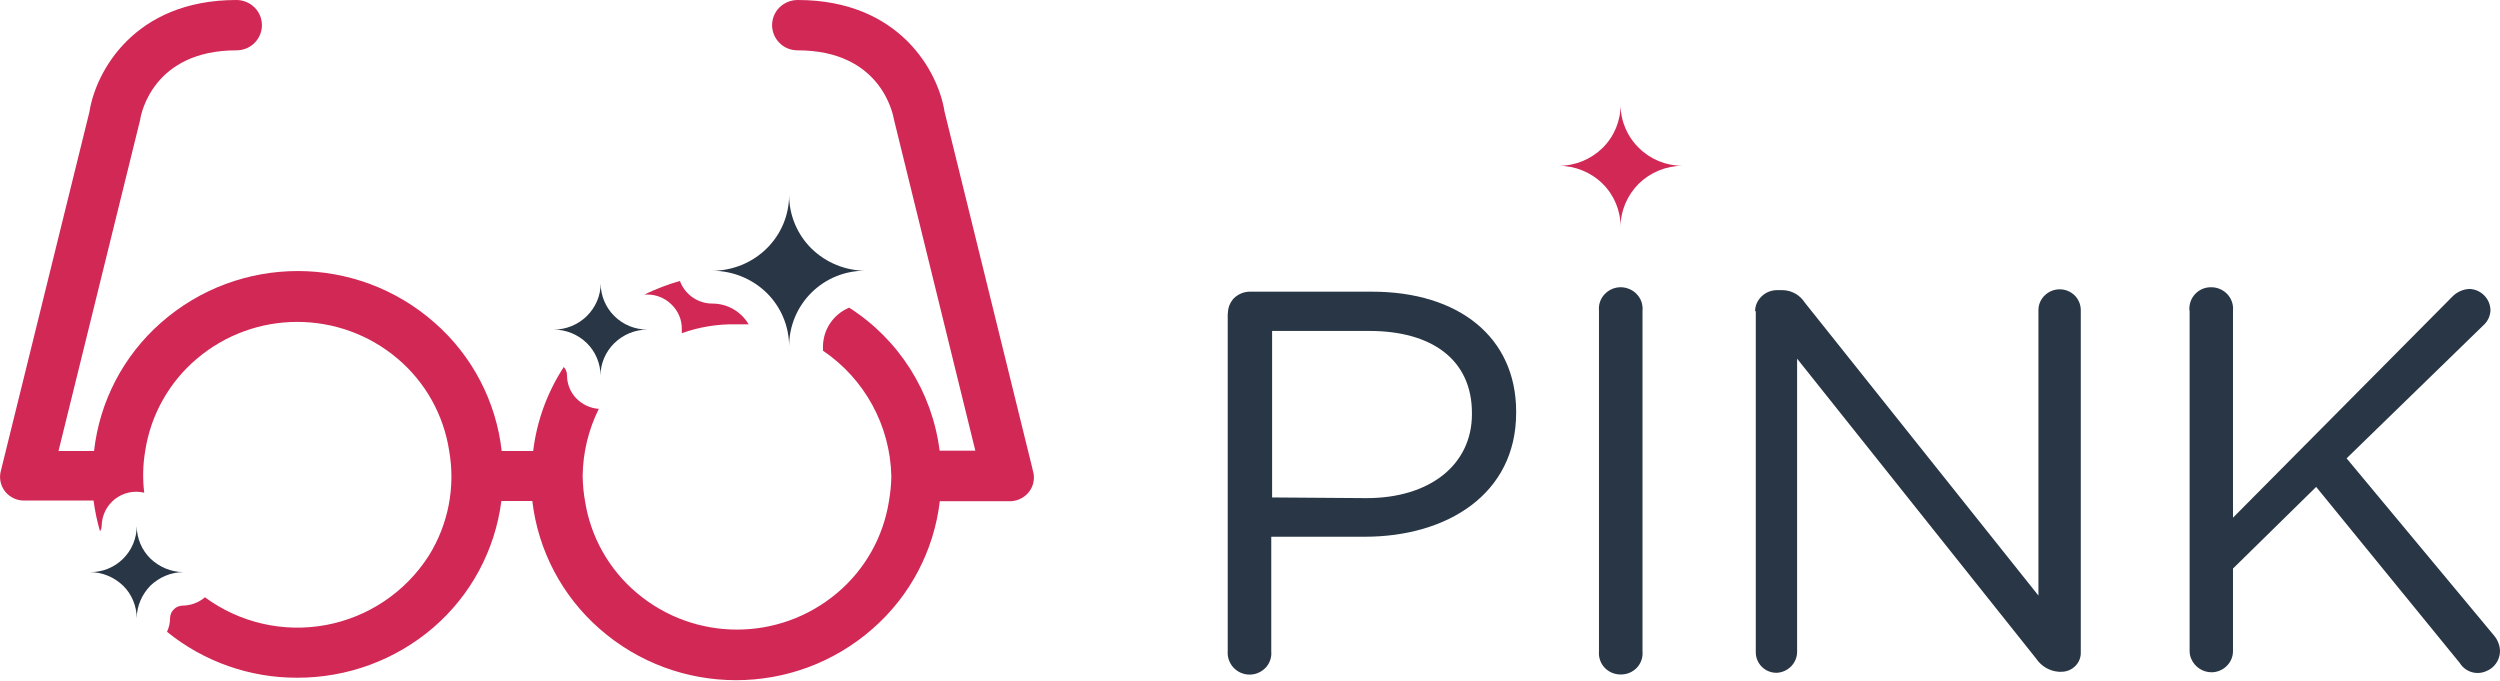
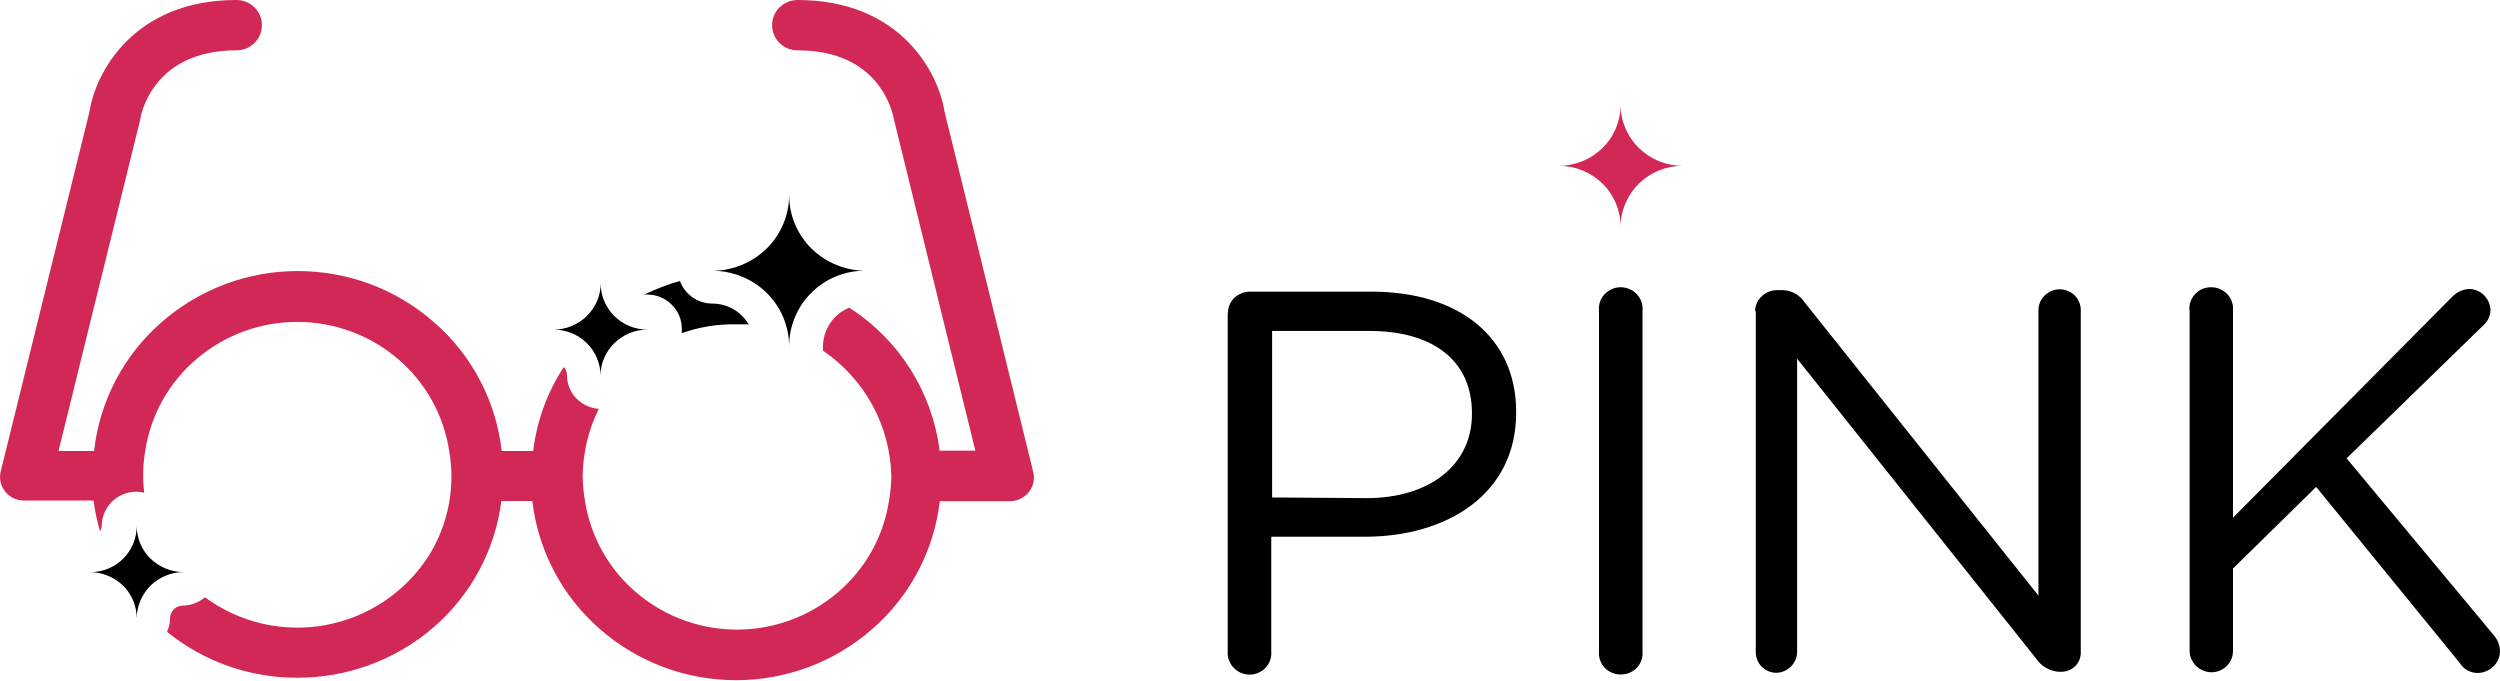
- <svg xmlns="http://www.w3.org/2000/svg" width="147" height="40" fill="none">
-   <path d="M72.2 18.43c0-.34.13-.66.36-.9.24-.23.56-.37.9-.38h7.21c5.11 0 8.48 2.68 8.48 7.06v.06c0 4.8-4.08 7.29-8.9 7.29h-5.5v6.73a1.24 1.24 0 0 1-.33.97 1.29 1.29 0 0 1-1.46.3 1.29 1.29 0 0 1-.7-.75 1.24 1.24 0 0 1-.07-.52V18.43Zm8.15 10.86c3.75 0 6.2-1.98 6.2-4.94v-.06c0-3.18-2.41-4.83-6.02-4.83H74.8v9.79l5.55.04Z" fill="#283645" />
-   <path d="M94.02 18.27a1.24 1.24 0 0 1 .33-.97 1.29 1.29 0 0 1 1.47-.3 1.29 1.29 0 0 1 .7.75c.05.17.08.34.06.52v20.02a1.25 1.25 0 0 1-.33.97 1.29 1.29 0 0 1-.95.4 1.3 1.3 0 0 1-.95-.4 1.26 1.26 0 0 1-.33-.97V18.27Z" fill="#283645" />
-   <path d="M103.2 18.3c0-.33.14-.64.38-.87.23-.23.55-.36.88-.37h.36a1.58 1.58 0 0 1 1.3.73l13.74 17.23V18.24c0-.33.13-.64.37-.87a1.26 1.26 0 0 1 1.76 0c.23.23.36.54.36.87v20.1a1.09 1.09 0 0 1-.32.82 1.15 1.15 0 0 1-.84.34h-.13a1.74 1.74 0 0 1-1.33-.77l-14.06-17.64v17.24c0 .32-.13.62-.35.85-.23.23-.53.37-.86.38a1.21 1.21 0 0 1-1.22-1.23V18.3h-.04Z" fill="#283645" />
-   <path d="M128.74 18.27a1.26 1.26 0 0 1 1.28-1.38 1.3 1.3 0 0 1 .95.41 1.25 1.25 0 0 1 .33.97v12.17l12.9-13a1.5 1.5 0 0 1 1-.45 1.28 1.28 0 0 1 1.24 1.25 1.24 1.24 0 0 1-.42.89l-8.04 7.82 8.67 10.42c.22.26.35.6.35.93a1.28 1.28 0 0 1-.85 1.18 1.23 1.23 0 0 1-1.51-.49l-8.45-10.36-4.89 4.8v4.84a1.22 1.22 0 0 1-.37.89 1.27 1.27 0 0 1-.9.37 1.3 1.3 0 0 1-1.18-.78c-.07-.15-.1-.31-.1-.48v-20h-.01Z" fill="#283645" />
+ <svg xmlns="http://www.w3.org/2000/svg" id="pink-footer" width="147" height="40" fill="currentColor">
+   <path d="M72.2 18.43c0-.34.13-.66.36-.9.24-.23.56-.37.9-.38h7.21c5.11 0 8.48 2.68 8.48 7.06v.06c0 4.8-4.08 7.29-8.9 7.29h-5.5v6.73a1.24 1.24 0 0 1-.33.97 1.29 1.29 0 0 1-1.46.3 1.29 1.29 0 0 1-.7-.75 1.24 1.24 0 0 1-.07-.52V18.43Zm8.15 10.86c3.75 0 6.2-1.98 6.2-4.94v-.06c0-3.18-2.41-4.83-6.02-4.83H74.8v9.79l5.55.04Z" fill="currentColor" />
+   <path d="M94.02 18.27a1.24 1.24 0 0 1 .33-.97 1.29 1.29 0 0 1 1.47-.3 1.29 1.29 0 0 1 .7.75c.05.17.08.34.06.52v20.02a1.25 1.25 0 0 1-.33.97 1.29 1.29 0 0 1-.95.4 1.3 1.3 0 0 1-.95-.4 1.26 1.26 0 0 1-.33-.97V18.27Z" fill="currentColor" />
+   <path d="M103.2 18.3c0-.33.14-.64.38-.87.23-.23.55-.36.88-.37h.36a1.58 1.58 0 0 1 1.3.73l13.74 17.23V18.24c0-.33.13-.64.37-.87a1.26 1.26 0 0 1 1.76 0c.23.23.36.54.36.87v20.1a1.09 1.09 0 0 1-.32.82 1.15 1.15 0 0 1-.84.34h-.13a1.74 1.74 0 0 1-1.33-.77l-14.06-17.64v17.24c0 .32-.13.62-.35.85-.23.23-.53.37-.86.38a1.21 1.21 0 0 1-1.22-1.23V18.3h-.04Z" fill="currentColor" />
+   <path d="M128.74 18.27a1.26 1.26 0 0 1 1.28-1.38 1.3 1.3 0 0 1 .95.41 1.25 1.25 0 0 1 .33.97v12.17l12.9-13a1.5 1.5 0 0 1 1-.45 1.28 1.28 0 0 1 1.24 1.25 1.24 1.24 0 0 1-.42.89l-8.04 7.82 8.67 10.42c.22.26.35.6.35.93a1.28 1.28 0 0 1-.85 1.18 1.23 1.23 0 0 1-1.51-.49l-8.45-10.36-4.89 4.8v4.84a1.22 1.22 0 0 1-.37.89 1.27 1.27 0 0 1-.9.37 1.3 1.3 0 0 1-1.18-.78c-.07-.15-.1-.31-.1-.48v-20h-.01Z" fill="currentColor" />
  <path d="M98.94 9.75c-.97 0-1.9-.38-2.57-1.05a3.55 3.55 0 0 1-1.08-2.53c0 .95-.38 1.86-1.06 2.53a3.67 3.67 0 0 1-2.57 1.05c.96 0 1.89.38 2.57 1.05a3.55 3.55 0 0 1 1.06 2.53c0-.95.4-1.86 1.07-2.53a3.69 3.69 0 0 1 2.58-1.05Z" fill="#D22856" />
-   <path d="M43.29 19.07h.73a2.47 2.47 0 0 0-2.14-1.22 2.03 2.03 0 0 1-1.9-1.33c-.72.2-1.42.48-2.1.8h.2a2 2 0 0 1 1.41.59c.38.37.6.87.6 1.4v.28a8.97 8.97 0 0 1 3.2-.52Z" fill="#D22856" />
+   <path d="M43.29 19.07h.73a2.47 2.47 0 0 0-2.14-1.22 2.03 2.03 0 0 1-1.9-1.33c-.72.2-1.42.48-2.1.8h.2a2 2 0 0 1 1.41.59c.38.37.6.87.6 1.4v.28a8.97 8.97 0 0 1 3.2-.52Z" fill="currentColor" />
  <path d="M60.73 27.65 55.54 6.57C55.18 4.25 52.93 0 46.9 0c-.4 0-.78.16-1.06.43a1.47 1.47 0 0 0 0 2.1c.28.28.66.43 1.06.43 4.87 0 5.6 3.69 5.67 4.09l4.78 19.45h-2.1a11.72 11.72 0 0 0-5.32-8.41 2.5 2.5 0 0 0-1.54 2.27 2 2 0 0 1 0 .26 9.15 9.15 0 0 1 4.02 7.37c0 .5-.06 1-.14 1.48a8.85 8.85 0 0 1-3.05 5.4 9.13 9.13 0 0 1-11.77 0 8.85 8.85 0 0 1-3.05-5.4 9.03 9.03 0 0 1-.14-1.48 9.1 9.1 0 0 1 .95-3.95c-.5-.03-.98-.26-1.33-.62a1.96 1.96 0 0 1-.54-1.35.7.7 0 0 0-.19-.49 11.57 11.57 0 0 0-1.8 4.94H29.5a11.78 11.78 0 0 0-3.94-7.54 12.17 12.17 0 0 0-16.1 0 11.78 11.78 0 0 0-3.93 7.54H3.44l4.8-19.47c.05-.4.8-4.09 5.66-4.09.4 0 .78-.15 1.06-.43a1.47 1.47 0 0 0 0-2.1A1.52 1.52 0 0 0 13.9 0C7.87 0 5.62 4.25 5.26 6.57L.06 27.65A1.38 1.38 0 0 0 .3 28.9a1.42 1.42 0 0 0 1.2.53h4c.08.61.21 1.22.38 1.81.07-.1.1-.23.1-.35a2.03 2.03 0 0 1 2.5-1.92 8.54 8.54 0 0 1 .06-2.47 8.85 8.85 0 0 1 3.04-5.41 9.13 9.13 0 0 1 11.8 0 8.85 8.85 0 0 1 3.03 5.41 8.78 8.78 0 0 1-1.2 6.18 9.17 9.17 0 0 1-13.16 2.44c-.36.31-.82.48-1.3.49-.2 0-.4.08-.53.22a.73.73 0 0 0-.22.52c0 .27-.06.54-.18.8a12.09 12.09 0 0 0 7.64 2.7c2.95.01 5.8-1.04 8.02-2.95a11.79 11.79 0 0 0 4-7.44h1.82c.34 2.9 1.74 5.57 3.95 7.51a12.17 12.17 0 0 0 16.06 0 11.78 11.78 0 0 0 3.95-7.5h4.02a1.44 1.44 0 0 0 1.22-.54 1.38 1.38 0 0 0 .22-1.3Z" fill="#D22856" />
-   <path d="M50.92 15.92a4.58 4.58 0 0 1-3.2-1.3 4.43 4.43 0 0 1-1.32-3.14 4.4 4.4 0 0 1-1.33 3.14c-.84.83-2 1.3-3.19 1.3 1.2 0 2.35.47 3.2 1.3a4.42 4.42 0 0 1 1.32 3.14 4.44 4.44 0 0 1 4.52-4.44Z" fill="#283645" />
-   <path d="M38.07 19.38c-.73 0-1.43-.28-1.95-.8a2.7 2.7 0 0 1-.8-1.91c0 .72-.3 1.4-.81 1.91-.52.51-1.22.8-1.95.8.73 0 1.43.29 1.95.8.51.5.8 1.2.8 1.9 0-.71.3-1.4.81-1.9.52-.51 1.22-.8 1.95-.8Z" fill="#283645" />
-   <path d="M10.79 33.64c-.73 0-1.43-.3-1.95-.8a2.7 2.7 0 0 1-.8-1.91 2.71 2.71 0 0 1-2.75 2.71c.73 0 1.43.3 1.95.8.51.5.8 1.2.8 1.92 0-.72.3-1.4.8-1.92.52-.5 1.22-.8 1.95-.8Z" fill="#283645" />
+   <path d="M50.92 15.92a4.58 4.58 0 0 1-3.2-1.3 4.43 4.43 0 0 1-1.32-3.14 4.4 4.4 0 0 1-1.33 3.14c-.84.83-2 1.3-3.19 1.3 1.2 0 2.35.47 3.2 1.3a4.42 4.42 0 0 1 1.32 3.14 4.44 4.44 0 0 1 4.52-4.44Z" fill="currentColor" />
+   <path d="M38.07 19.38c-.73 0-1.43-.28-1.95-.8a2.7 2.7 0 0 1-.8-1.91c0 .72-.3 1.4-.81 1.91-.52.51-1.22.8-1.95.8.73 0 1.43.29 1.95.8.51.5.8 1.2.8 1.9 0-.71.3-1.4.81-1.9.52-.51 1.22-.8 1.95-.8Z" fill="currentColor" />
+   <path d="M10.79 33.64c-.73 0-1.43-.3-1.95-.8a2.7 2.7 0 0 1-.8-1.91 2.71 2.71 0 0 1-2.75 2.71c.73 0 1.43.3 1.95.8.51.5.8 1.2.8 1.92 0-.72.3-1.4.8-1.92.52-.5 1.22-.8 1.95-.8Z" fill="currentColor" />
</svg>
